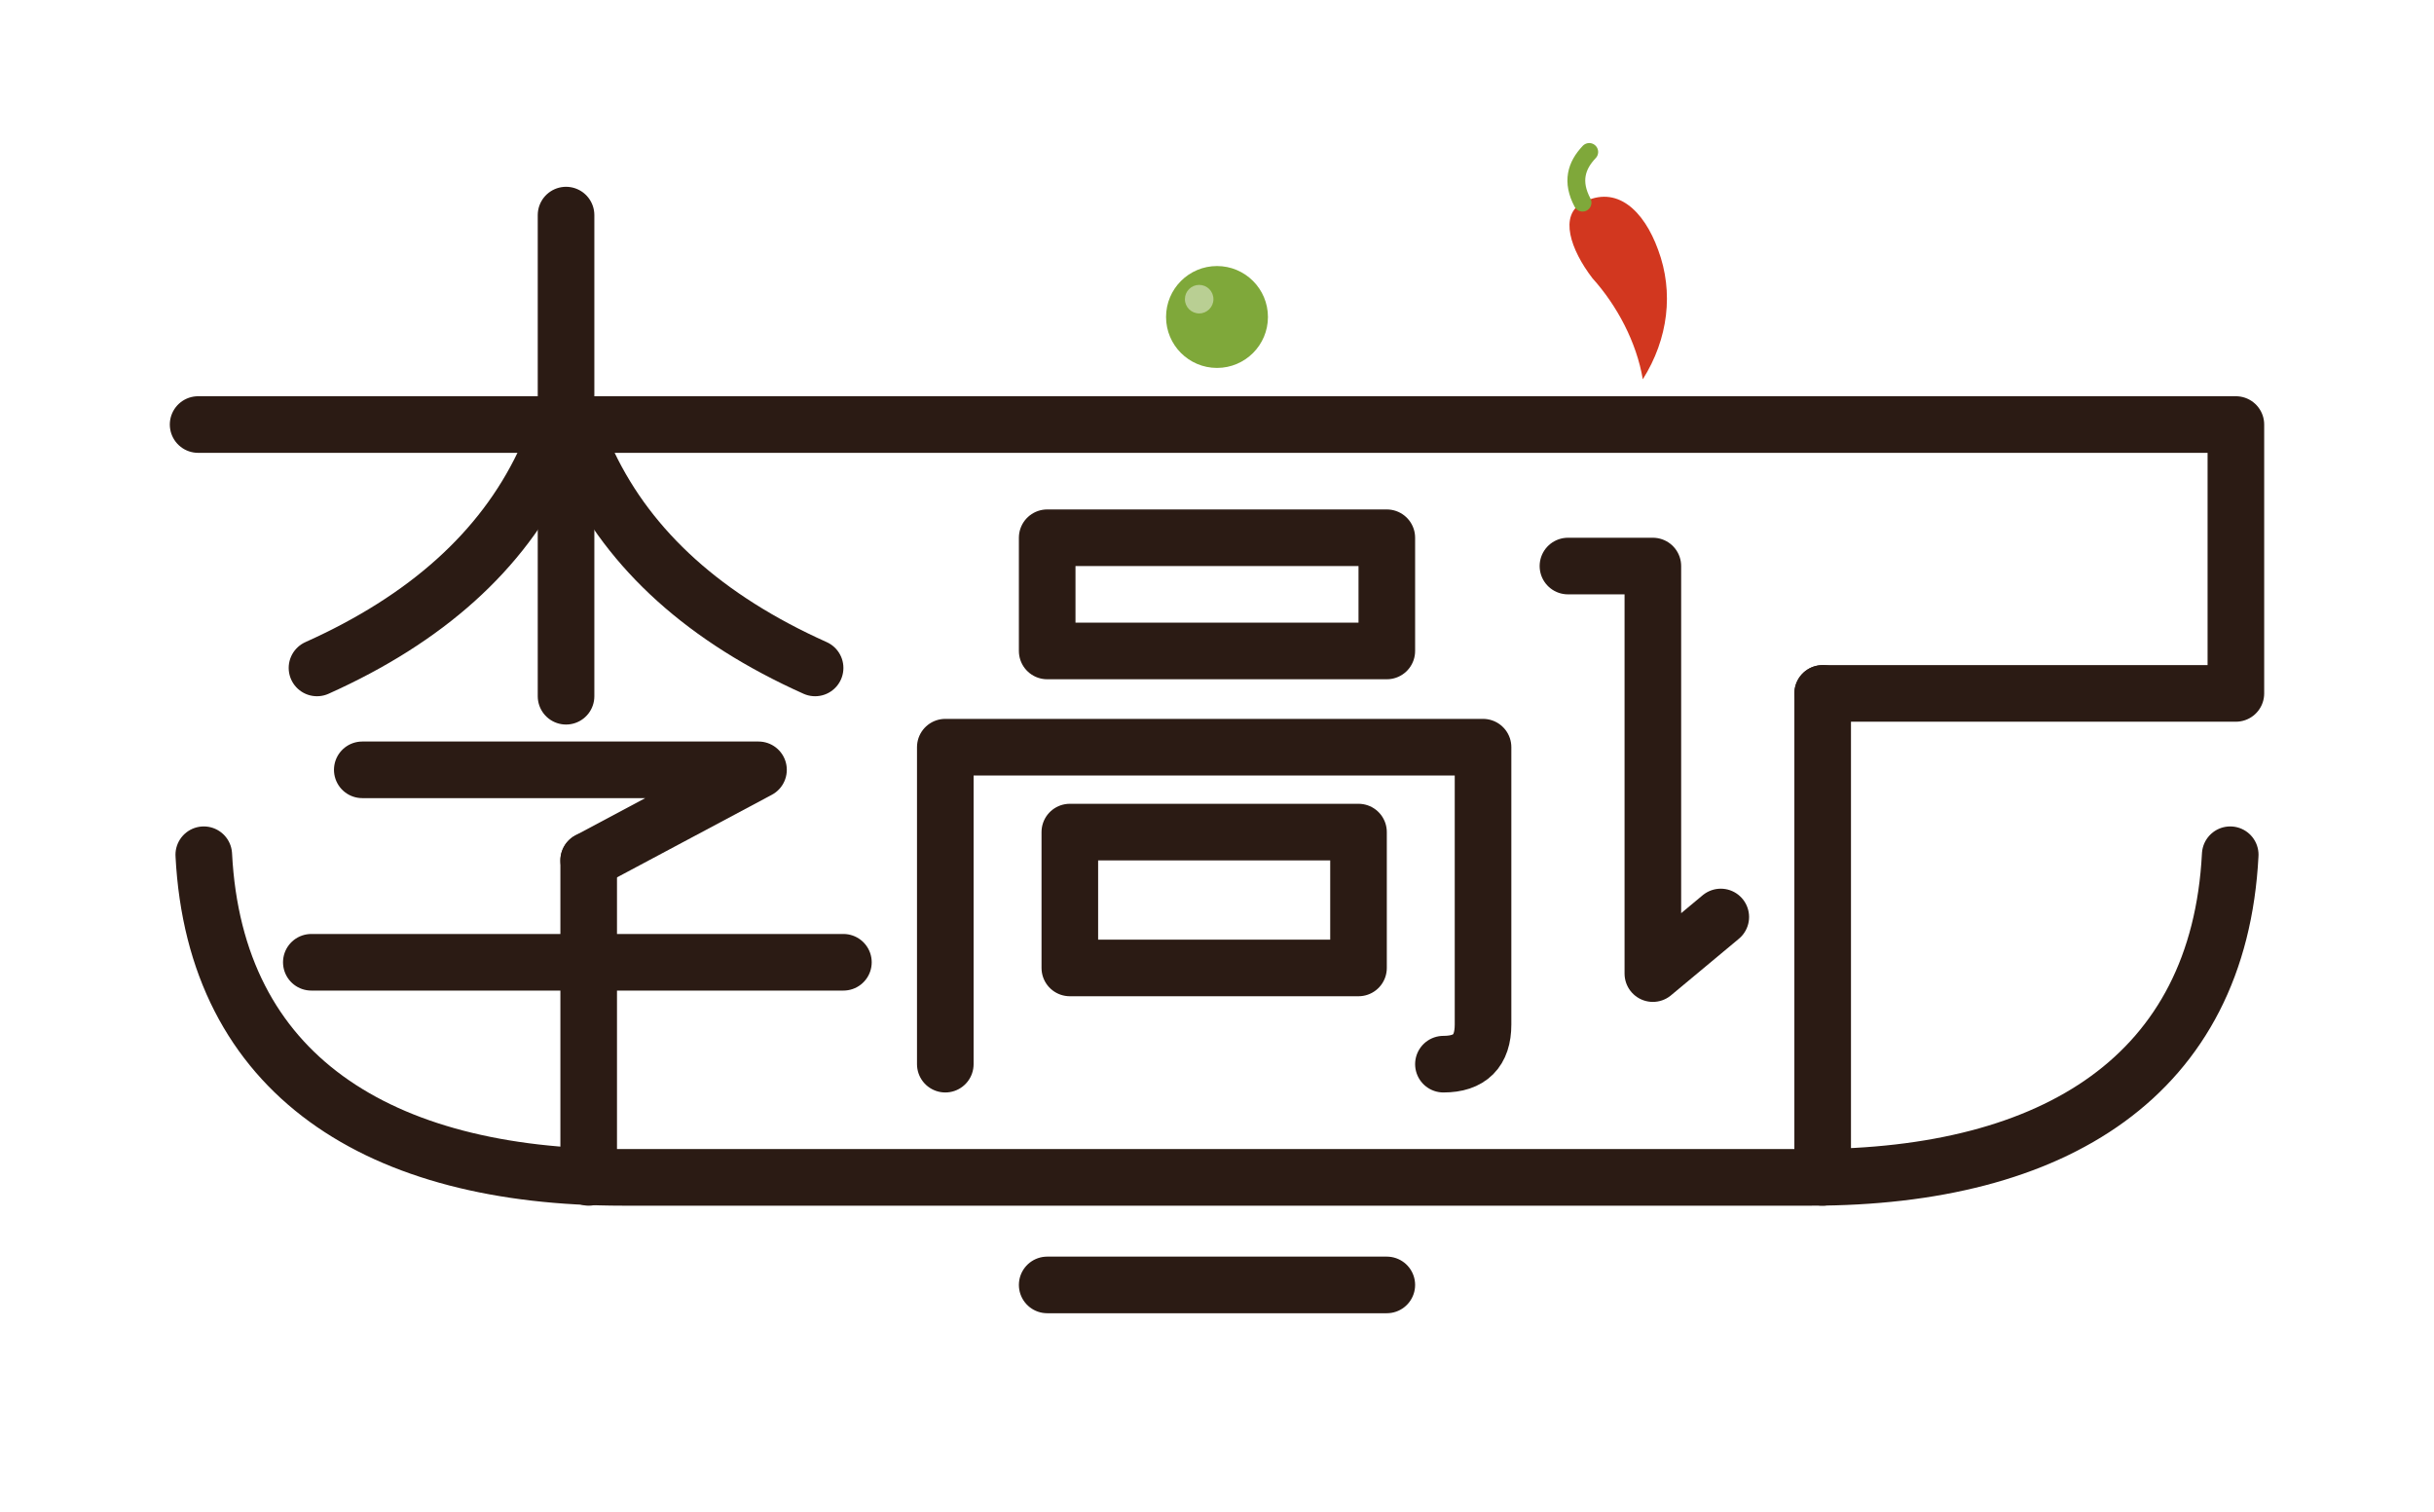
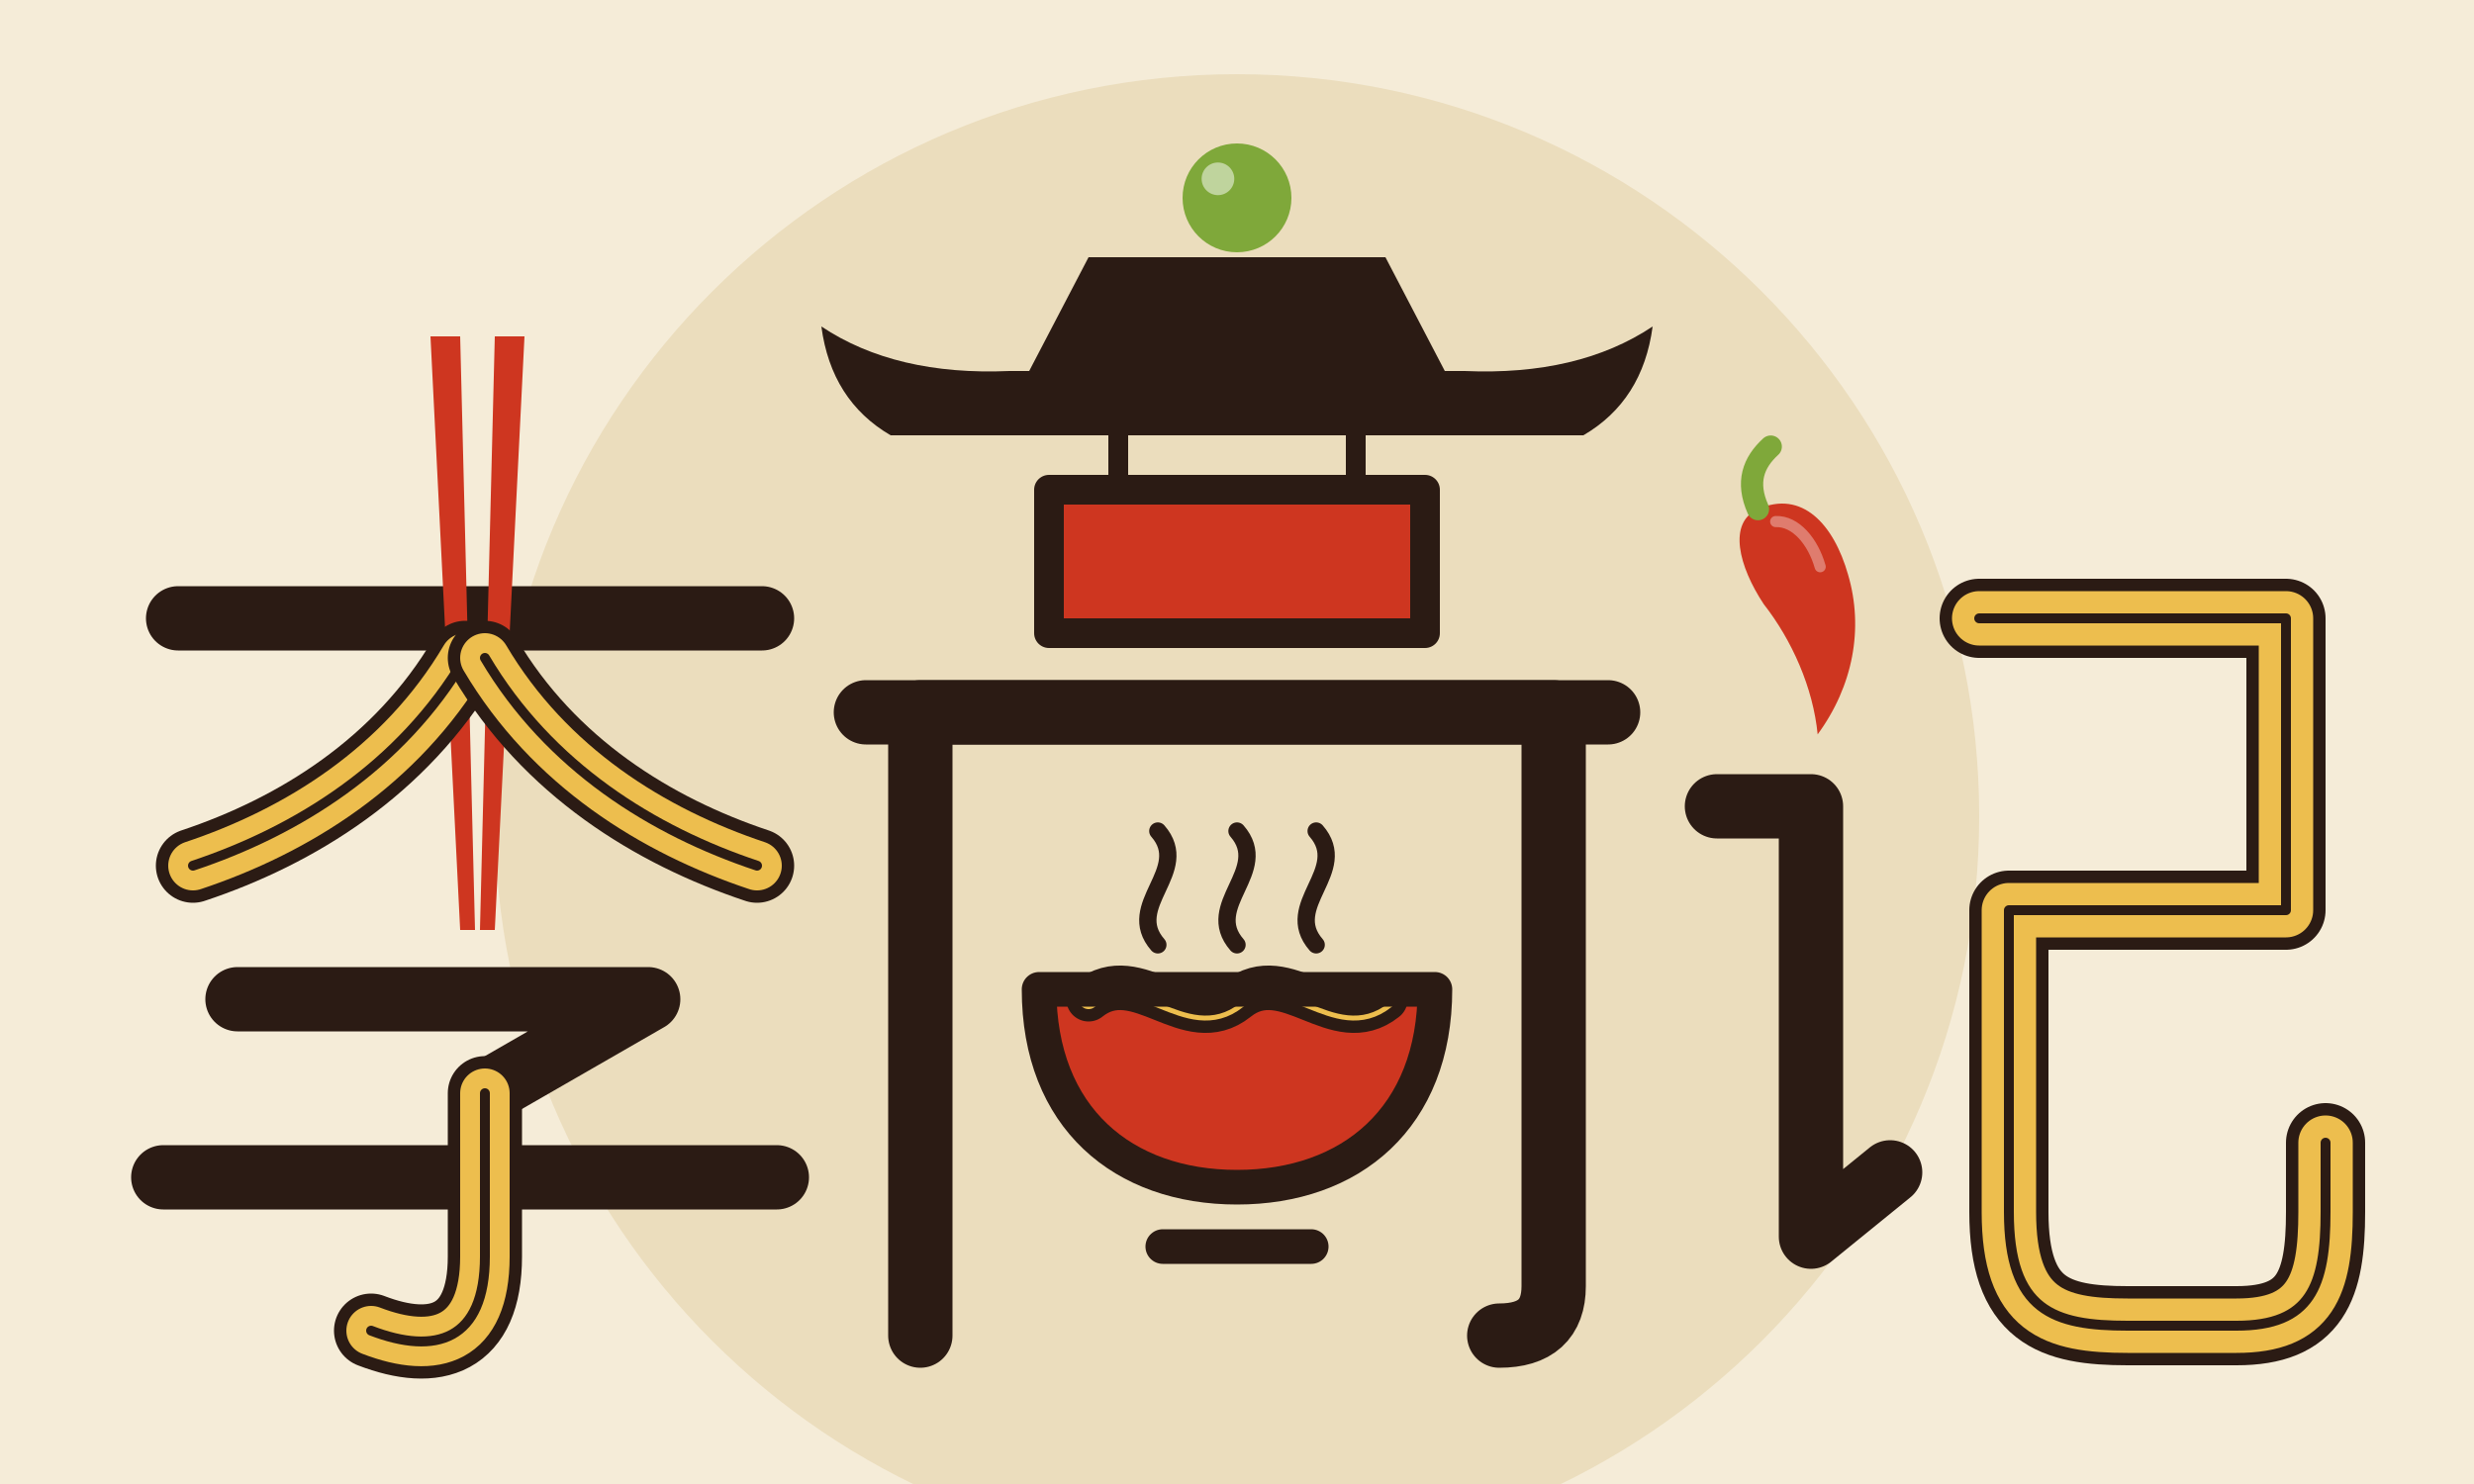
- <svg xmlns="http://www.w3.org/2000/svg" viewBox="0 0 860 534" width="860" height="534">
-   <g transform="translate(70.0 40.0) scale(1.0)">
-     <g fill="none" stroke="#2B1B14" stroke-width="20" stroke-linecap="round" stroke-linejoin="round">
-       <path d="M0 110 H720 V205 H574" />
-       <path d="M2 262 C6 340 64 376 150 376 H570 C656 376 714 340 718 262" />
-       <path d="M300 414 H420" />
-       <path d="M130 36 V206" />
-       <path d="M122 124 Q100 170 42 196" />
-       <path d="M138 124 Q160 170 218 196" />
-       <path d="M58 232 H198 L138 264" />
-       <path d="M40 300 H228" />
-       <path d="M138 264 V376" />
-       <path d="M300 150 H420 V190 H300 Z" />
-       <path d="M264 336 V224 H454 V322 Q454 336 440 336" />
-       <path d="M308 254 H410 V302 H308 Z" />
-       <path d="M484 160 H514 V304 L538 284" />
-       <path d="M574 205 V376" />
-     </g>
-     <circle cx="360" cy="72" r="18" fill="#7FA83A" />
-     <circle cx="353.7" cy="65.7" r="5.04" fill="rgba(255,255,255,.45)" />
-     <g transform="translate(500 52) rotate(-28) scale(1.05)">
-       <path d="M0,-22 C13,-22 17,-10 15,4 C13,19 4,32 -10,40 C-6,28 -6,14 -9,2 C-11,-10 -9,-22 0,-22 Z" fill="#D2371F" />
-       <path d="M0,-22 C0,-30 4,-34 10,-36" fill="none" stroke="#7FA83A" stroke-width="6" stroke-linecap="round" />
-     </g>
+ <svg xmlns="http://www.w3.org/2000/svg" viewBox="0 0 1000 600" width="1000" height="600">
+   <rect width="1000" height="600" fill="#F5ECD8" />
+   <circle cx="500" cy="330" r="300" fill="#EBDDBD" />
+   <path d="M72 250 H308" fill="none" stroke="#2B1B14" stroke-width="26" stroke-linecap="round" stroke-linejoin="round" />
+   <path d="M174 136 L186 136 L192 376 L186 376 Z" fill="#CE3620" />
+   <path d="M200 136 L212 136 L200 376 L194 376 Z" fill="#CE3620" />
+   <path d="M188 266 C162 310 120 336 78 350" fill="none" stroke="#2B1B14" stroke-width="30" stroke-linecap="round" stroke-linejoin="round" />
+   <path d="M188 266 C162 310 120 336 78 350" fill="none" stroke="#EDBE4E" stroke-width="20" stroke-linecap="round" stroke-linejoin="round" />
+   <path d="M188 266 C162 310 120 336 78 350" fill="none" stroke="#2B1B14" stroke-width="4" stroke-linecap="round" stroke-linejoin="round" />
+   <path d="M196 266 C222 310 264 336 306 350" fill="none" stroke="#2B1B14" stroke-width="30" stroke-linecap="round" stroke-linejoin="round" />
+   <path d="M196 266 C222 310 264 336 306 350" fill="none" stroke="#EDBE4E" stroke-width="20" stroke-linecap="round" stroke-linejoin="round" />
+   <path d="M196 266 C222 310 264 336 306 350" fill="none" stroke="#2B1B14" stroke-width="4" stroke-linecap="round" stroke-linejoin="round" />
+   <path d="M96 404 H262 L196 442" fill="none" stroke="#2B1B14" stroke-width="26" stroke-linecap="round" stroke-linejoin="round" />
+   <path d="M66 476 H314" fill="none" stroke="#2B1B14" stroke-width="26" stroke-linecap="round" stroke-linejoin="round" />
+   <path d="M196 442 V508 C196 542 176 548 150 538" fill="none" stroke="#2B1B14" stroke-width="30" stroke-linecap="round" stroke-linejoin="round" />
+   <path d="M196 442 V508 C196 542 176 548 150 538" fill="none" stroke="#EDBE4E" stroke-width="20" stroke-linecap="round" stroke-linejoin="round" />
+   <path d="M196 442 V508 C196 542 176 548 150 538" fill="none" stroke="#2B1B14" stroke-width="4" stroke-linecap="round" stroke-linejoin="round" />
+   <circle cx="500" cy="80" r="22" fill="#7FA83A" />
+   <circle cx="492.3" cy="72.3" r="6.6" fill="rgba(255,255,255,.5)" />
+   <path d="M440 104 H560 L584 150 H416 Z" fill="#2B1B14" />
+   <path d="M332 132 Q362 152 408 150 L592 150 Q638 152 668 132 Q664 162 640 176 L360 176 Q336 162 332 132 Z" fill="#2B1B14" />
+   <path d="M452 176 V198 M548 176 V198" fill="none" stroke="#2B1B14" stroke-width="8" stroke-linecap="round" stroke-linejoin="round" />
+   <path d="M424 198 H576 V256 H424 Z" fill="#CE3620" />
+   <path d="M424 198 H576 V256 H424 Z" fill="none" stroke="#2B1B14" stroke-width="12" stroke-linecap="round" stroke-linejoin="round" />
+   <path d="M372 540 V288 H628 V520 Q628 540 606 540" fill="none" stroke="#2B1B14" stroke-width="26" stroke-linecap="round" stroke-linejoin="round" />
+   <path d="M350 288 H650" fill="none" stroke="#2B1B14" stroke-width="26" stroke-linecap="round" stroke-linejoin="round" />
+   <path d="M468 382 C454 366 482 352 468 336" fill="none" stroke="#2B1B14" stroke-width="7" stroke-linecap="round" stroke-linejoin="round" />
+   <path d="M500 382 C486 366 514 352 500 336" fill="none" stroke="#2B1B14" stroke-width="7" stroke-linecap="round" stroke-linejoin="round" />
+   <path d="M532 382 C518 366 546 352 532 336" fill="none" stroke="#2B1B14" stroke-width="7" stroke-linecap="round" stroke-linejoin="round" />
+   <path d="M420 400 H580 C580 452 546 480 500 480 C454 480 420 452 420 400 Z" fill="#CE3620" />
+   <path d="M440 404 C460 388 480 420 500 404 C520 388 540 420 560 404" fill="none" stroke="#2B1B14" stroke-width="18" stroke-linecap="round" stroke-linejoin="round" />
+   <path d="M440 404 C460 388 480 420 500 404 C520 388 540 420 560 404" fill="none" stroke="#EDBE4E" stroke-width="8" stroke-linecap="round" stroke-linejoin="round" />
+   <path d="M440 404 C460 388 480 420 500 404 C520 388 540 420 560 404" fill="none" stroke="#2B1B14" stroke-width="4" stroke-linecap="round" stroke-linejoin="round" />
+   <path d="M420 400 H580 C580 452 546 480 500 480 C454 480 420 452 420 400 Z" fill="none" stroke="#2B1B14" stroke-width="14" stroke-linecap="round" stroke-linejoin="round" />
+   <path d="M470 504 H530" fill="none" stroke="#2B1B14" stroke-width="14" stroke-linecap="round" stroke-linejoin="round" />
+   <g transform="translate(724 236) rotate(-24) scale(1.5)">
+     <path d="M0,-22 C13,-22 17,-10 15,4 C13,19 4,32 -10,40 C-6,28 -6,14 -9,2 C-11,-10 -9,-22 0,-22 Z" fill="#CE3620" />
+     <path d="M3,-17 C8,-15 10,-8 9,-1" fill="none" stroke="rgba(255,255,255,.35)" stroke-width="3" stroke-linecap="round" />
+     <path d="M0,-22 C0,-30 4,-34 10,-36" fill="none" stroke="#7FA83A" stroke-width="6" stroke-linecap="round" />
  </g>
+   <path d="M694 326 H732 V500 L764 474" fill="none" stroke="#2B1B14" stroke-width="26" stroke-linecap="round" stroke-linejoin="round" />
+   <path d="M800 250 H924 V368 H812 V490 C812 530 830 536 860 536 H904 C934 536 940 520 940 490 V462" fill="none" stroke="#2B1B14" stroke-width="32" stroke-linecap="round" stroke-linejoin="round" />
+   <path d="M800 250 H924 V368 H812 V490 C812 530 830 536 860 536 H904 C934 536 940 520 940 490 V462" fill="none" stroke="#EDBE4E" stroke-width="22" stroke-linecap="round" stroke-linejoin="round" />
+   <path d="M800 250 H924 V368 H812 V490 C812 530 830 536 860 536 H904 C934 536 940 520 940 490 V462" fill="none" stroke="#2B1B14" stroke-width="4" stroke-linecap="round" stroke-linejoin="round" />
</svg>
